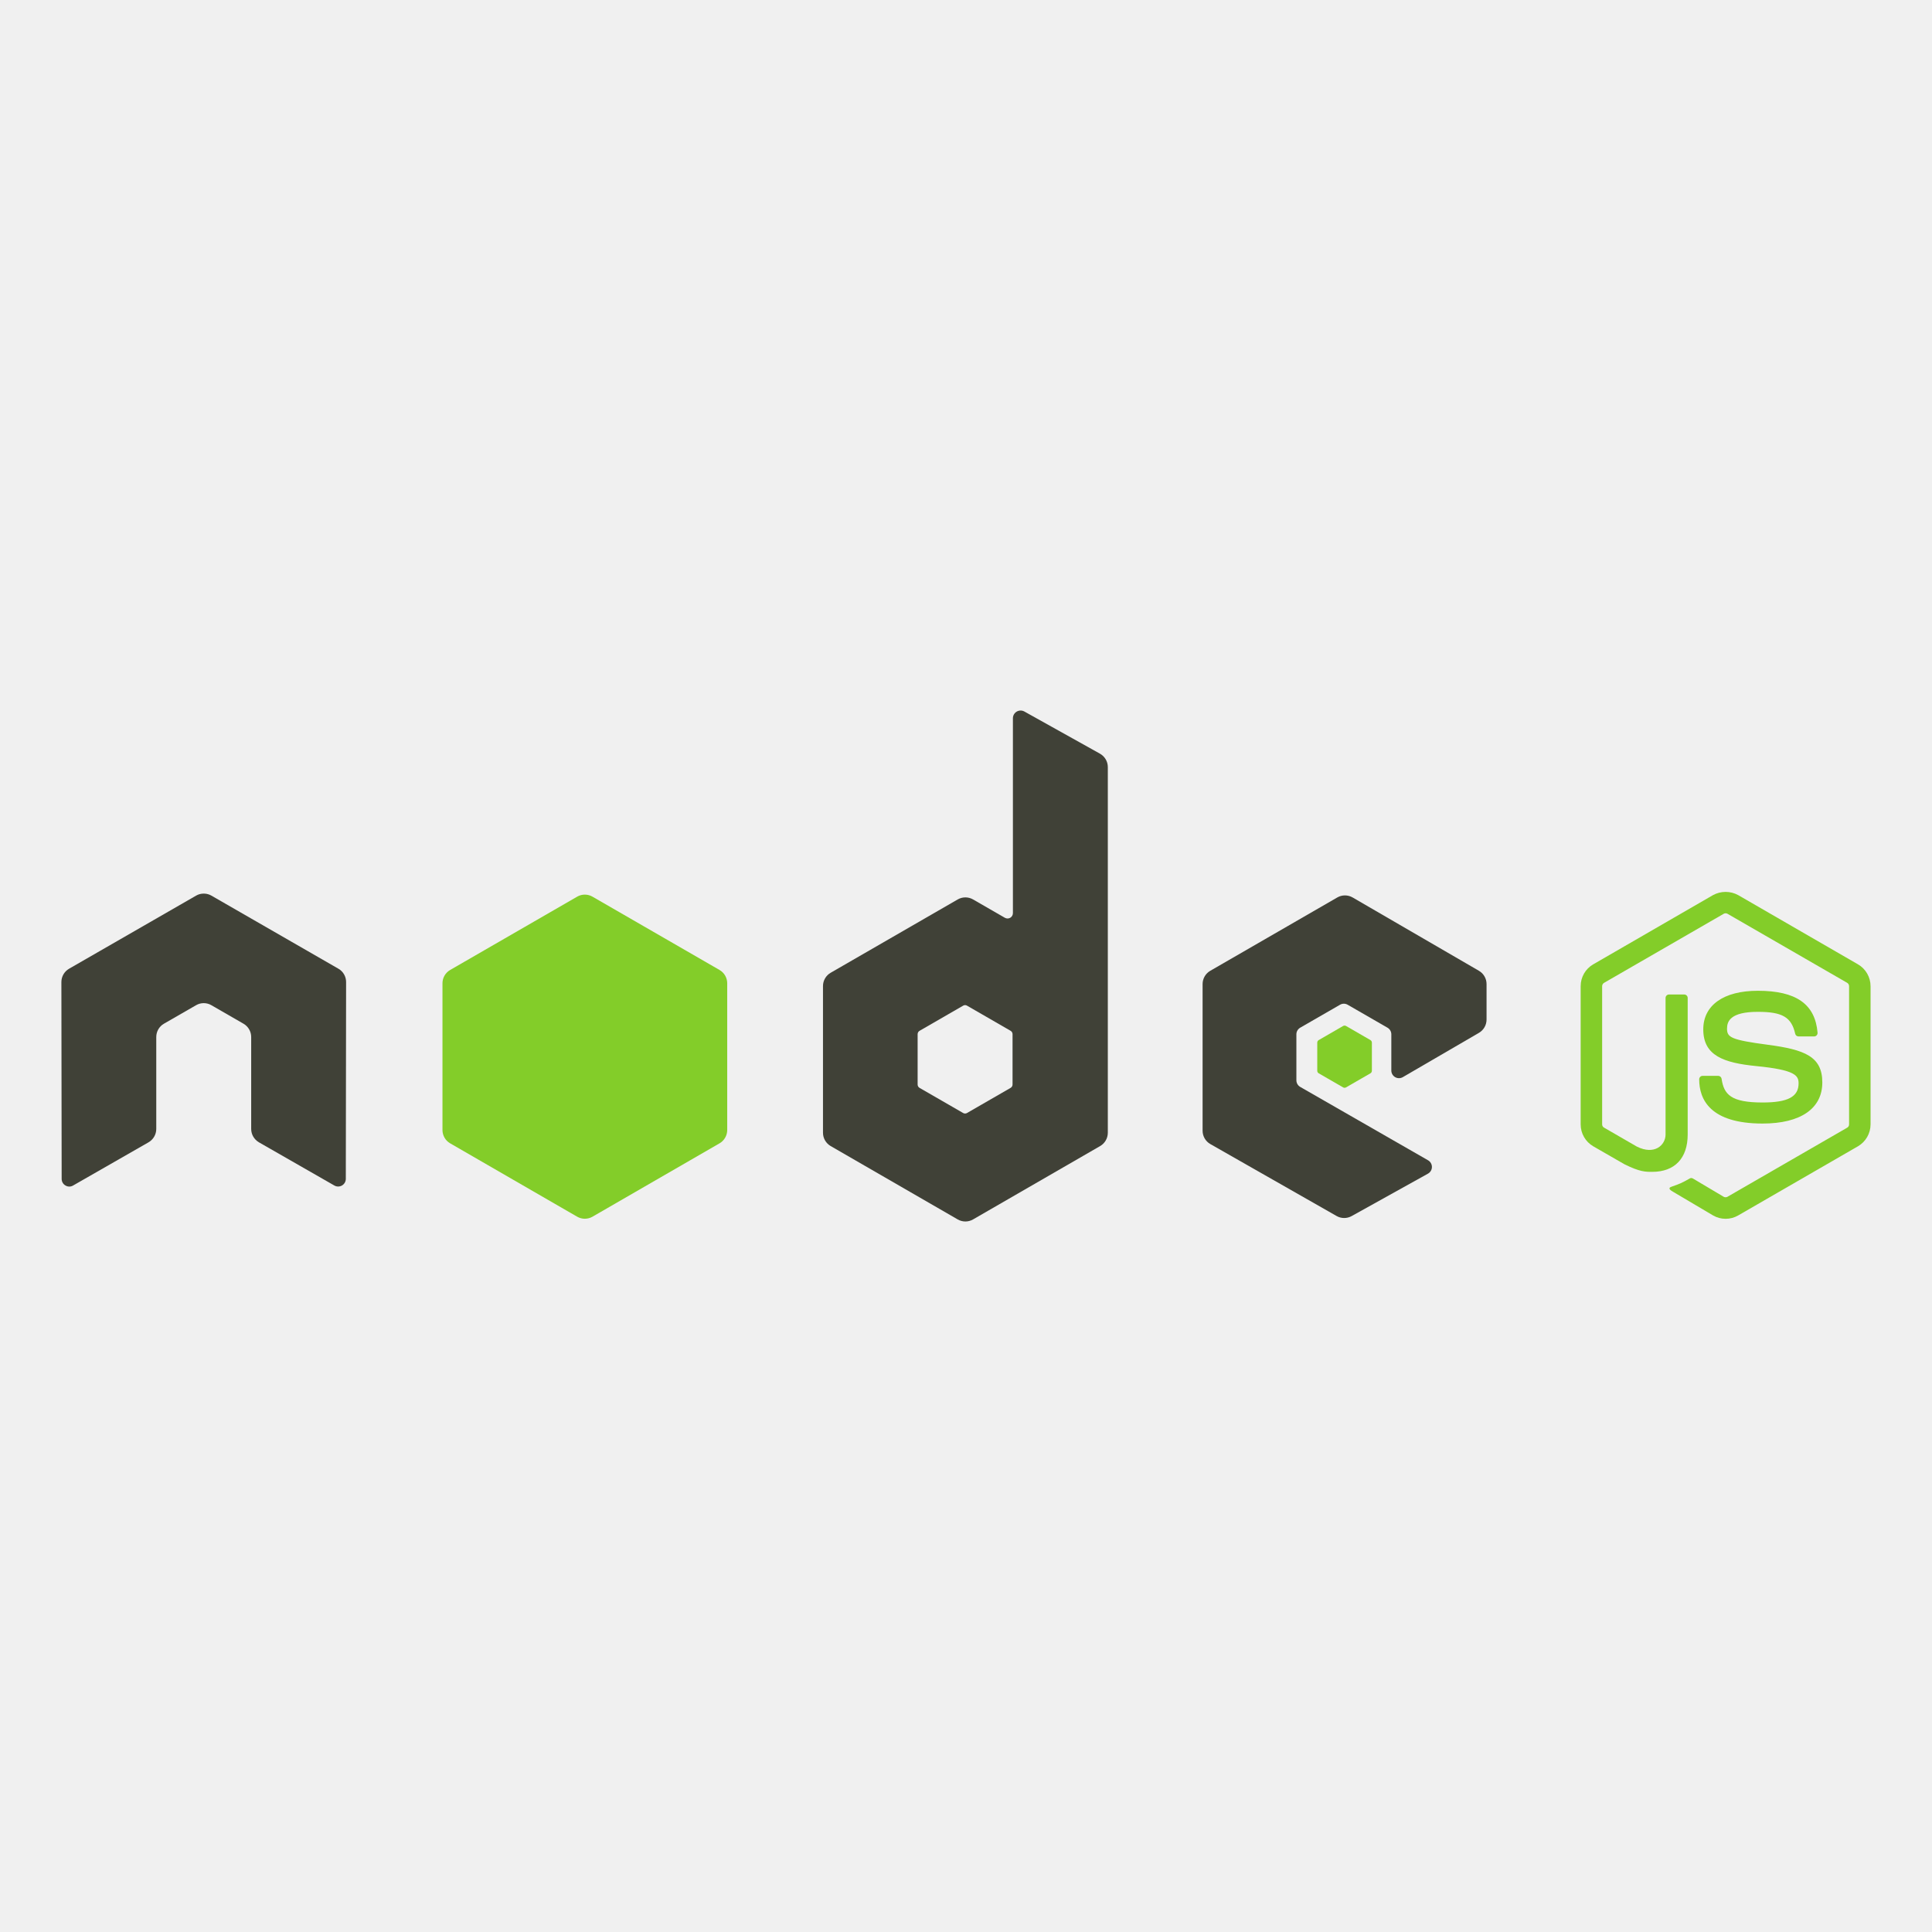
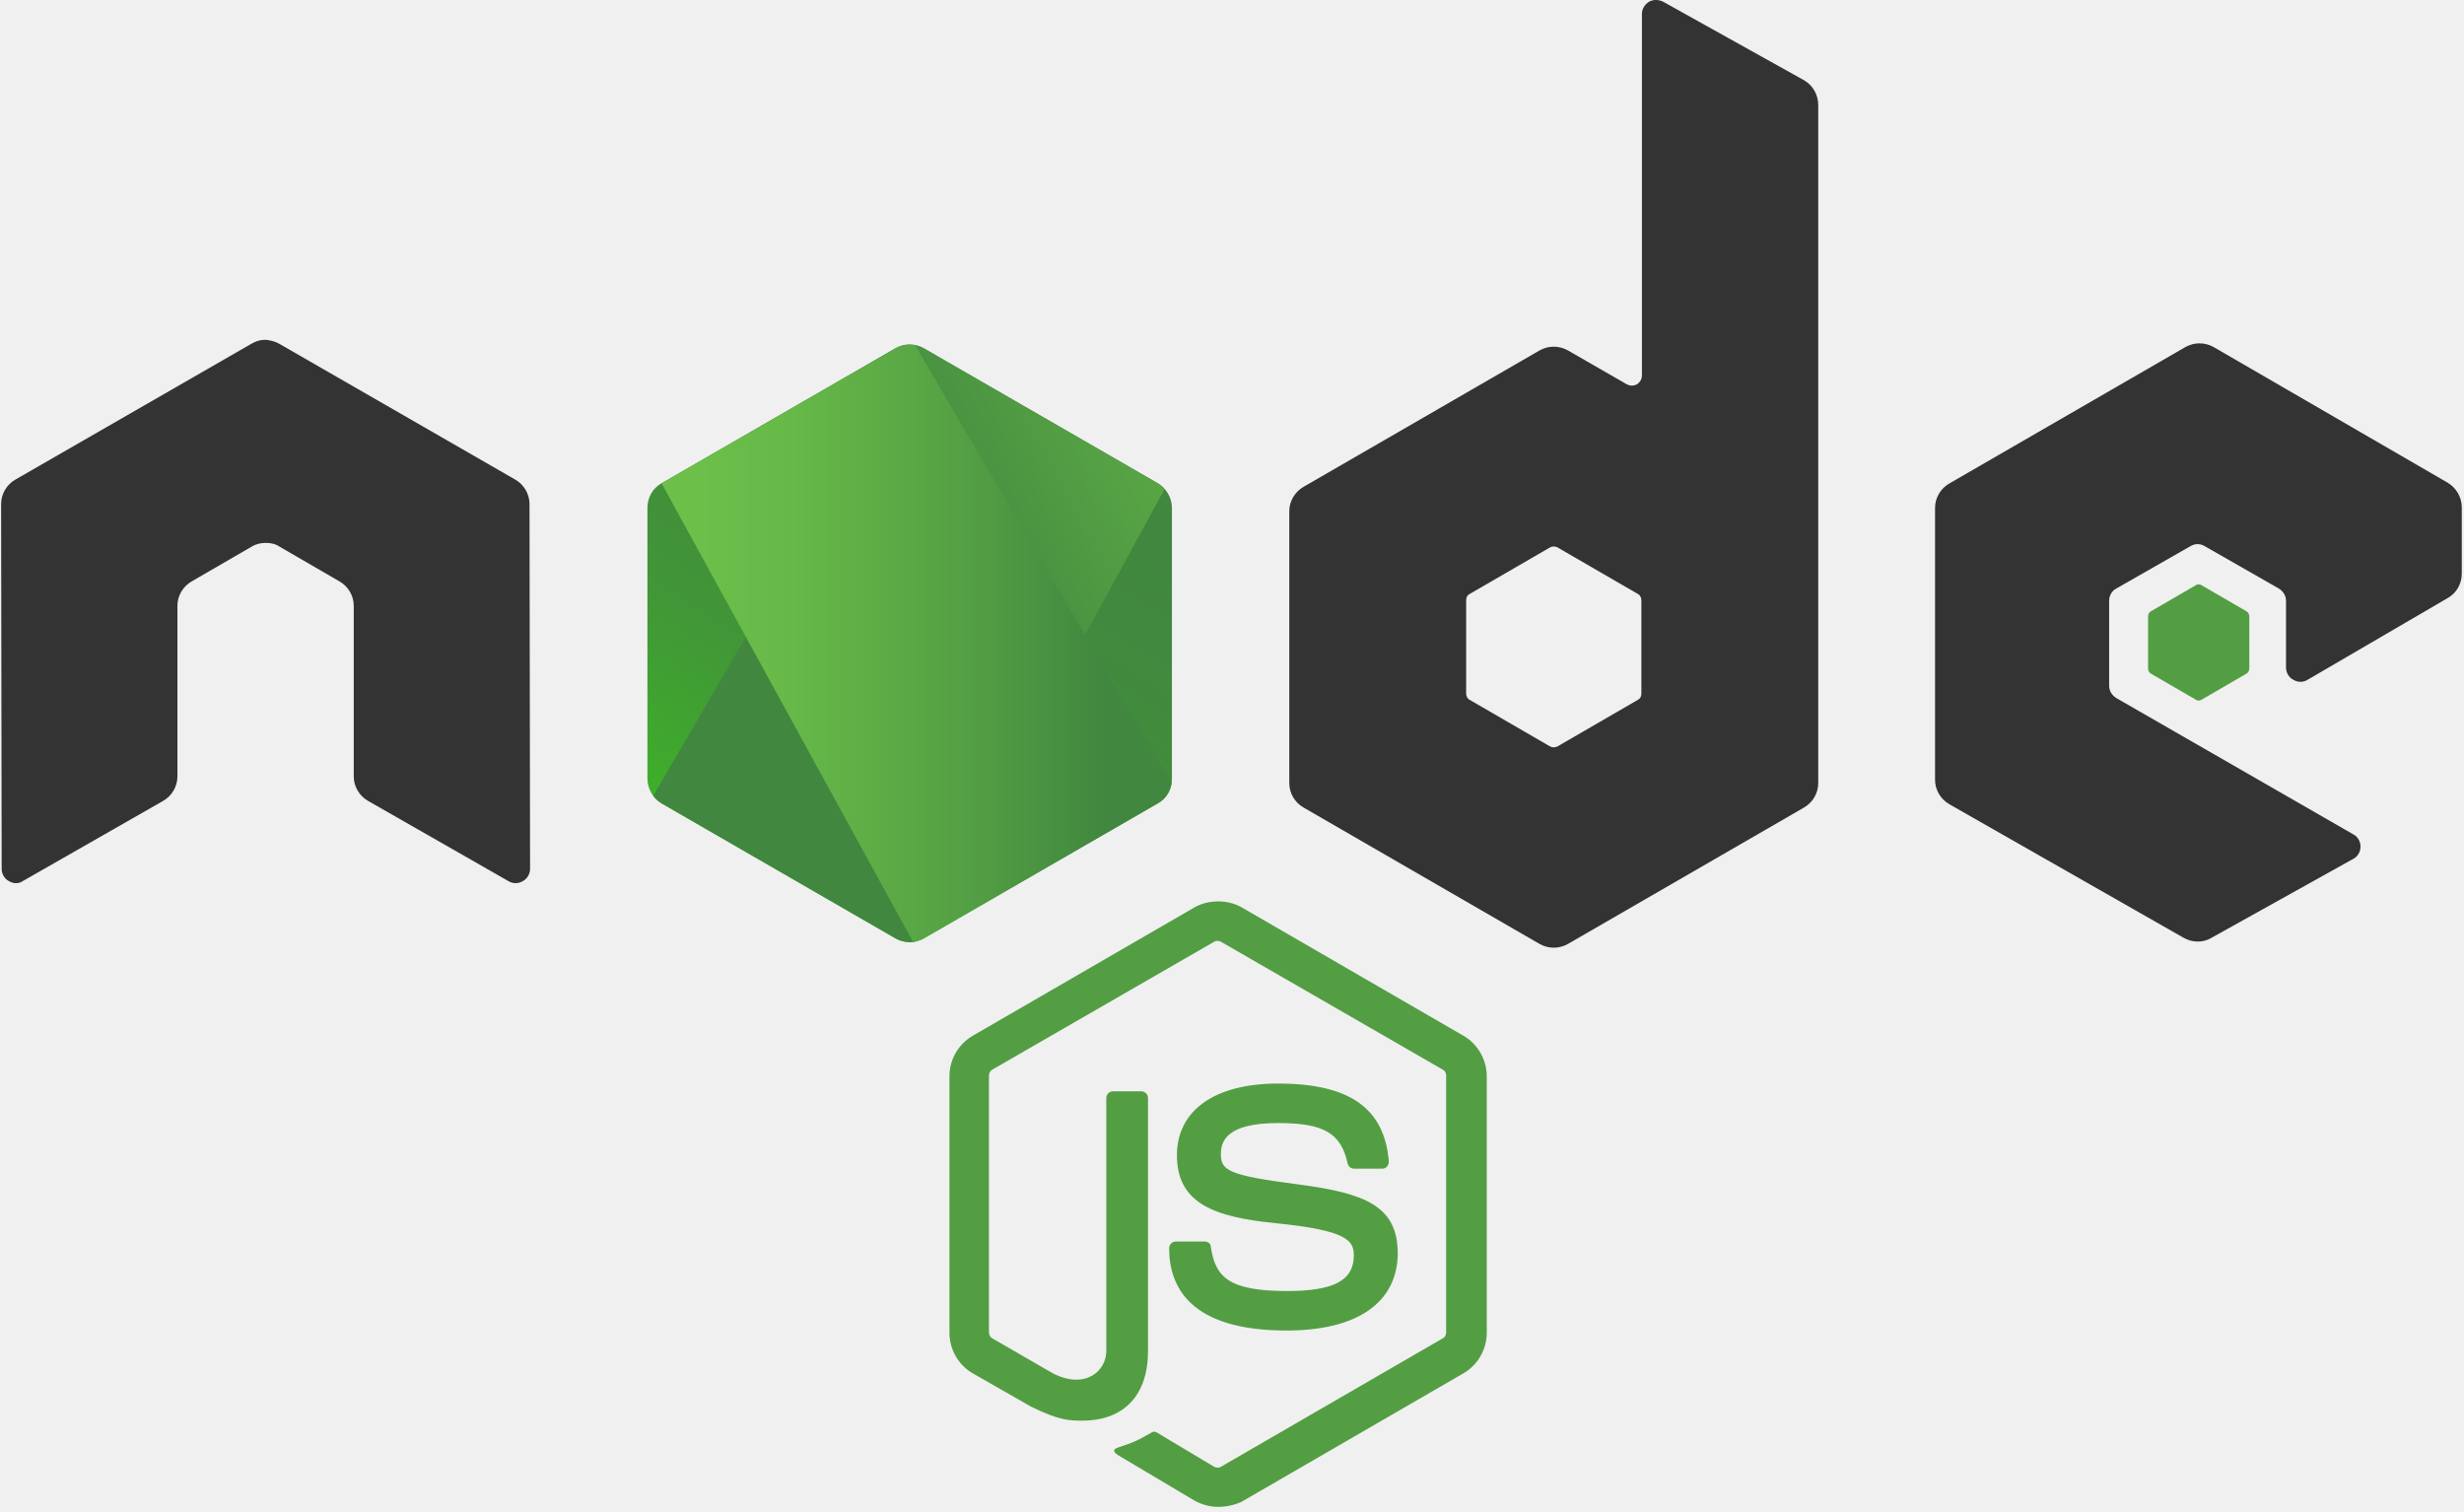
- <svg xmlns="http://www.w3.org/2000/svg" style="background-color:none" viewBox="0 0 128 128">
-   <path fill="#83CD29" d="M114.325 80.749c-.29 0-.578-.076-.832-.224l-2.65-1.568c-.396-.221-.203-.3-.072-.345.528-.184.635-.227 1.198-.545.059-.033.136-.021.197.015l2.035 1.209a.261.261 0 00.246 0l7.937-4.581a.248.248 0 00.122-.215v-9.16a.256.256 0 00-.123-.219l-7.934-4.577a.254.254 0 00-.245 0l-7.933 4.578a.259.259 0 00-.125.218v9.16c0 .088.049.171.125.212l2.174 1.257c1.18.589 1.903-.105 1.903-.803v-9.045c0-.127.103-.228.23-.228h1.007c.125 0 .229.101.229.228v9.045c0 1.574-.857 2.477-2.35 2.477-.459 0-.82 0-1.828-.496l-2.081-1.198a1.676 1.676 0 01-.832-1.448v-9.16c0-.595.317-1.15.832-1.446l7.937-4.587a1.743 1.743 0 011.667 0l7.937 4.587c.514.297.833.852.833 1.446v9.16a1.68 1.68 0 01-.833 1.448l-7.937 4.582a1.651 1.651 0 01-.834.223m2.453-6.311c-3.475 0-4.202-1.595-4.202-2.932a.23.23 0 01.23-.229h1.026a.23.23 0 01.228.194c.154 1.045.617 1.572 2.718 1.572 1.671 0 2.383-.378 2.383-1.266 0-.512-.202-.891-2.8-1.146-2.172-.215-3.515-.694-3.515-2.433 0-1.601 1.35-2.557 3.612-2.557 2.543 0 3.801.883 3.96 2.777a.235.235 0 01-.06.176.236.236 0 01-.168.073h-1.031a.228.228 0 01-.223-.179c-.248-1.1-.848-1.451-2.479-1.451-1.825 0-2.037.637-2.037 1.112 0 .577.25.745 2.715 1.071 2.439.323 3.598.779 3.598 2.494.001 1.733-1.441 2.724-3.955 2.724" />
-   <path fill="#404137" d="M97.982 68.43c.313-.183.506-.517.506-.88v-2.354c0-.362-.192-.696-.506-.879l-8.364-4.856a1.017 1.017 0 00-1.019-.002l-8.416 4.859a1.018 1.018 0 00-.508.88v9.716c0 .365.196.703.514.884l8.363 4.765c.308.177.686.178.997.006l5.058-2.812a.508.508 0 00.006-.885l-8.468-4.86a.507.507 0 01-.256-.44v-3.046c0-.182.097-.349.254-.439l2.637-1.52a.505.505 0 01.507 0l2.637 1.52a.507.507 0 01.255.439v2.396a.507.507 0 00.764.44l5.039-2.932" />
-   <path fill="#83CD29" d="M88.984 67.974a.2.2 0 01.195 0l1.615.933c.06.035.097.1.097.169v1.865c0 .07-.037.134-.097.169l-1.615.932a.194.194 0 01-.195 0l-1.614-.932a.194.194 0 01-.098-.169v-1.865c0-.069.037-.134.098-.169l1.614-.933" />
-   <path fill="#404137" d="M67.083 71.854c0 .09-.048.174-.127.22l-2.89 1.666a.251.251 0 01-.254 0l-2.89-1.666a.255.255 0 01-.127-.22v-3.338c0-.09.049-.175.127-.221l2.89-1.668a.248.248 0 01.255 0l2.891 1.668a.258.258 0 01.126.221v3.338zm.781-24.716a.511.511 0 00-.756.444v12.915a.359.359 0 01-.177.308.359.359 0 01-.356 0l-2.108-1.215a1.017 1.017 0 00-1.015 0l-8.418 4.858a1.018 1.018 0 00-.509.881v9.719c0 .363.194.698.508.881l8.418 4.861c.314.182.702.182 1.017 0l8.42-4.861a1.02 1.02 0 00.508-.881V50.821c0-.368-.2-.708-.521-.888l-5.011-2.795" />
-   <path fill="#83CD29" d="M38.238 59.407a1.014 1.014 0 011.016 0l8.418 4.857c.314.182.508.518.508.881v9.722c0 .363-.194.699-.508.881l-8.417 4.861a1.02 1.02 0 01-1.017 0l-8.415-4.861a1.02 1.02 0 01-.508-.881v-9.723c0-.362.194-.698.508-.88l8.415-4.857" />
-   <path fill="#404137" d="M22.93 65.064c0-.366-.192-.702-.508-.883l-8.415-4.843a.99.99 0 00-.464-.133h-.087a.993.993 0 00-.464.133l-8.416 4.843a1.02 1.02 0 00-.509.883l.018 13.04c0 .182.095.351.254.439a.487.487 0 00.505 0l5-2.864c.316-.188.509-.519.509-.882v-6.092c0-.364.192-.699.507-.881l2.13-1.226a.994.994 0 01.508-.137c.174 0 .352.044.507.137l2.128 1.226c.315.182.509.517.509.881v6.092c0 .363.195.696.509.882l5 2.864a.508.508 0 00.76-.439l.019-13.04" />
+ <svg xmlns="http://www.w3.org/2000/svg" xmlns:xlink="http://www.w3.org/1999/xlink" viewBox="0 0 512 314" version="1.1" preserveAspectRatio="xMidYMid">
+   <defs>
+     <linearGradient x1="68.188%" y1="17.487%" x2="27.823%" y2="89.755%" id="linearGradient-1">
+       <stop stop-color="#41873F" offset="0%" />
+       <stop stop-color="#418B3D" offset="32.88%" />
+       <stop stop-color="#419637" offset="63.52%" />
+       <stop stop-color="#3FA92D" offset="93.19%" />
+       <stop stop-color="#3FAE2A" offset="100%" />
+     </linearGradient>
+     <path id="path-2" d="M57.903,1.849 C56.054,0.809 53.858,0.809 52.009,1.849 L3.352,29.934 C1.502,30.974 0.462,32.939 0.462,35.019 L0.462,91.305 C0.462,93.385 1.618,95.35 3.352,96.39 L52.009,124.475 C53.858,125.515 56.054,125.515 57.903,124.475 L106.561,96.39 C108.41,95.35 109.45,93.385 109.45,91.305 L109.45,35.019 C109.45,32.939 108.294,30.974 106.561,29.934 L57.903,1.849 L57.903,1.849 Z" />
+     <linearGradient x1="43.277%" y1="55.169%" x2="159.245%" y2="-18.306%" id="linearGradient-4">
+       <stop stop-color="#41873F" offset="13.76%" />
+       <stop stop-color="#54A044" offset="40.32%" />
+       <stop stop-color="#66B848" offset="71.36%" />
+       <stop stop-color="#6CC04A" offset="90.81%" />
+     </linearGradient>
+     <linearGradient x1="-4413.77%" y1="13.43%" x2="5327.93%" y2="13.43%" id="linearGradient-5">
+       <stop stop-color="#6CC04A" offset="9.192%" />
+       <stop stop-color="#66B848" offset="28.64%" />
+       <stop stop-color="#54A044" offset="59.68%" />
+       <stop stop-color="#41873F" offset="86.24%" />
+     </linearGradient>
+     <linearGradient x1="-4.389%" y1="49.997%" x2="101.499%" y2="49.997%" id="linearGradient-6">
+       <stop stop-color="#6CC04A" offset="9.192%" />
+       <stop stop-color="#66B848" offset="28.64%" />
+       <stop stop-color="#54A044" offset="59.68%" />
+       <stop stop-color="#41873F" offset="86.24%" />
+     </linearGradient>
+     <linearGradient x1="-9713.77%" y1="36.21%" x2="27.93%" y2="36.21%" id="linearGradient-7">
+       <stop stop-color="#6CC04A" offset="9.192%" />
+       <stop stop-color="#66B848" offset="28.64%" />
+       <stop stop-color="#54A044" offset="59.68%" />
+       <stop stop-color="#41873F" offset="86.24%" />
+     </linearGradient>
+     <linearGradient x1="-103.861%" y1="50.275%" x2="100.797%" y2="50.275%" id="linearGradient-8">
+       <stop stop-color="#6CC04A" offset="9.192%" />
+       <stop stop-color="#66B848" offset="28.64%" />
+       <stop stop-color="#54A044" offset="59.68%" />
+       <stop stop-color="#41873F" offset="86.24%" />
+     </linearGradient>
+     <linearGradient x1="130.613%" y1="-211.069%" x2="4.393%" y2="201.605%" id="linearGradient-9">
+       <stop stop-color="#41873F" offset="0%" />
+       <stop stop-color="#418B3D" offset="32.88%" />
+       <stop stop-color="#419637" offset="63.52%" />
+       <stop stop-color="#3FA92D" offset="93.19%" />
+       <stop stop-color="#3FAE2A" offset="100%" />
+     </linearGradient>
+   </defs>
+   <g fill="none">
+     <path d="M253.111,313.094 C251.377,313.094 249.759,312.632 248.256,311.823 L232.885,302.693 C230.573,301.421 231.729,300.959 232.423,300.728 C235.543,299.688 236.121,299.456 239.357,297.607 C239.704,297.376 240.166,297.492 240.513,297.723 L252.302,304.773 C252.764,305.004 253.342,305.004 253.688,304.773 L299.803,278.075 C300.265,277.844 300.497,277.381 300.497,276.804 L300.497,223.523 C300.497,222.945 300.265,222.483 299.803,222.252 L253.688,195.67 C253.226,195.438 252.648,195.438 252.302,195.67 L206.187,222.252 C205.725,222.483 205.493,223.061 205.493,223.523 L205.493,276.804 C205.493,277.266 205.725,277.844 206.187,278.075 L218.785,285.356 C225.604,288.823 229.88,284.778 229.88,280.733 L229.88,228.146 C229.88,227.453 230.458,226.759 231.267,226.759 L237.161,226.759 C237.855,226.759 238.548,227.337 238.548,228.146 L238.548,280.733 C238.548,289.864 233.578,295.18 224.91,295.18 C222.252,295.18 220.172,295.18 214.277,292.291 L202.142,285.356 C199.137,283.623 197.288,280.386 197.288,276.919 L197.288,223.639 C197.288,220.172 199.137,216.935 202.142,215.202 L248.256,188.504 C251.146,186.886 255.075,186.886 257.965,188.504 L304.079,215.202 C307.084,216.935 308.934,220.172 308.934,223.639 L308.934,276.919 C308.934,280.386 307.084,283.623 304.079,285.356 L257.965,312.054 C256.462,312.748 254.729,313.094 253.111,313.094 Z M267.326,276.457 C247.101,276.457 242.94,267.211 242.94,259.352 C242.94,258.658 243.518,257.965 244.327,257.965 L250.337,257.965 C251.03,257.965 251.608,258.427 251.608,259.121 C252.533,265.246 255.191,268.251 267.442,268.251 C277.15,268.251 281.311,266.055 281.311,260.854 C281.311,257.849 280.155,255.653 265.015,254.151 C252.417,252.879 244.558,250.106 244.558,240.051 C244.558,230.689 252.417,225.141 265.593,225.141 C280.386,225.141 287.668,230.227 288.592,241.322 C288.592,241.669 288.477,242.015 288.246,242.362 C288.014,242.593 287.668,242.824 287.321,242.824 L281.311,242.824 C280.733,242.824 280.155,242.362 280.04,241.784 C278.653,235.428 275.07,233.347 265.593,233.347 C254.96,233.347 253.688,237.046 253.688,239.819 C253.688,243.171 255.191,244.211 269.522,246.06 C283.738,247.91 290.442,250.568 290.442,260.507 C290.326,270.678 282.005,276.457 267.326,276.457 Z" fill="#539E43" />
+     <path d="M110.028,104.712 C110.028,102.631 108.872,100.666 107.023,99.626 L58.019,71.426 C57.21,70.963 56.285,70.732 55.361,70.617 L54.898,70.617 C53.974,70.617 53.049,70.963 52.24,71.426 L3.236,99.626 C1.387,100.666 0.231,102.631 0.231,104.712 L0.347,180.529 C0.347,181.569 0.925,182.609 1.849,183.072 C2.774,183.65 3.93,183.65 4.739,183.072 L33.864,166.429 C35.713,165.389 36.869,163.424 36.869,161.344 L36.869,125.862 C36.869,123.781 38.024,121.817 39.874,120.777 L52.24,113.611 C53.165,113.033 54.205,112.802 55.245,112.802 C56.285,112.802 57.326,113.033 58.135,113.611 L70.501,120.777 C72.35,121.817 73.506,123.781 73.506,125.862 L73.506,161.344 C73.506,163.424 74.662,165.389 76.511,166.429 L105.636,183.072 C106.561,183.65 107.716,183.65 108.641,183.072 C109.566,182.609 110.144,181.569 110.144,180.529 L110.028,104.712 L110.028,104.712 Z" fill="#333333" />
+     <path d="M345.571,0.347 C344.647,-0.116 343.491,-0.116 342.682,0.347 C341.757,0.925 341.179,1.849 341.179,2.889 L341.179,78.014 C341.179,78.707 340.833,79.4 340.139,79.863 C339.446,80.209 338.752,80.209 338.059,79.863 L325.808,72.813 C323.958,71.772 321.763,71.772 319.913,72.813 L270.909,101.129 C269.06,102.169 267.904,104.134 267.904,106.214 L267.904,162.73 C267.904,164.811 269.06,166.776 270.909,167.816 L319.913,196.132 C321.763,197.172 323.958,197.172 325.808,196.132 L374.812,167.816 C376.661,166.776 377.817,164.811 377.817,162.73 L377.817,21.844 C377.817,19.648 376.661,17.683 374.812,16.643 L345.571,0.347 L345.571,0.347 Z M341.064,144.123 C341.064,144.701 340.833,145.163 340.37,145.394 L323.612,155.102 C323.149,155.334 322.572,155.334 322.109,155.102 L305.351,145.394 C304.888,145.163 304.657,144.585 304.657,144.123 L304.657,124.706 C304.657,124.128 304.888,123.666 305.351,123.435 L322.109,113.726 C322.572,113.495 323.149,113.495 323.612,113.726 L340.37,123.435 C340.833,123.666 341.064,124.244 341.064,124.706 L341.064,144.123 L341.064,144.123 Z" fill="#333333" />
+     <g transform="translate(401.0474, 70.50113)">
+       <path d="M107.601,53.743 C109.45,52.702 110.49,50.738 110.49,48.657 L110.49,34.904 C110.49,32.823 109.335,30.859 107.601,29.819 L58.944,1.618 C57.094,0.578 54.898,0.578 53.049,1.618 L4.045,29.934 C2.196,30.974 1.04,32.939 1.04,35.019 L1.04,91.536 C1.04,93.616 2.196,95.581 4.045,96.621 L52.702,124.359 C54.552,125.4 56.748,125.4 58.481,124.359 L87.953,107.948 C88.878,107.485 89.456,106.445 89.456,105.405 C89.456,104.365 88.878,103.325 87.953,102.862 L38.718,74.546 C37.793,73.968 37.215,73.044 37.215,72.004 L37.215,54.321 C37.215,53.28 37.793,52.24 38.718,51.778 L54.089,42.994 C55.014,42.416 56.17,42.416 57.094,42.994 L72.466,51.778 C73.391,52.356 73.968,53.28 73.968,54.321 L73.968,68.19 C73.968,69.23 74.546,70.27 75.471,70.732 C76.395,71.31 77.551,71.31 78.476,70.732 L107.601,53.743 L107.601,53.743 Z" fill="#333333" />
+       <path d="M55.245,51.084 C55.592,50.853 56.054,50.853 56.401,51.084 L65.763,56.516 C66.109,56.748 66.34,57.094 66.34,57.557 L66.34,68.421 C66.34,68.883 66.109,69.23 65.763,69.461 L56.401,74.893 C56.054,75.124 55.592,75.124 55.245,74.893 L45.884,69.461 C45.537,69.23 45.306,68.883 45.306,68.421 L45.306,57.557 C45.306,57.094 45.537,56.748 45.884,56.516 L55.245,51.084 L55.245,51.084 Z" fill="#539E43" />
+     </g>
+     <g transform="translate(134.0677, 70.50113)">
+       <mask id="mask-3" fill="white">
+         <use xlink:href="#path-2" />
+       </mask>
+       <use fill="url(#linearGradient-1)" xlink:href="#path-2" />
+       <g mask="url(#mask-3)">
+         <path d="M51.893,1.849 L3.121,29.934 C1.271,30.974 0,32.939 0,35.019 L0,91.305 C0,92.692 0.578,93.963 1.502,95.003 L56.285,1.156 C54.898,0.925 53.28,1.04 51.893,1.849 L51.893,1.849 Z" />
+         <path d="M56.632,125.053 C57.094,124.937 57.557,124.706 58.019,124.475 L106.792,96.39 C108.641,95.35 109.797,93.385 109.797,91.305 L109.797,35.019 C109.797,33.517 109.103,32.014 108.063,30.974 L56.632,125.053 L56.632,125.053 Z" />
+         <path d="M106.676,29.934 L57.788,1.849 C57.326,1.618 56.748,1.387 56.285,1.271 L1.502,95.119 C1.965,95.697 2.543,96.159 3.121,96.506 L52.009,124.591 C53.396,125.4 55.014,125.631 56.516,125.168 L107.948,31.09 C107.601,30.628 107.139,30.281 106.676,29.934 L106.676,29.934 Z" fill="url(#linearGradient-4)" />
+       </g>
+       <g mask="url(#mask-3)">
+         <g transform="translate(0, -9.24605)">
+           <path d="M109.797,100.551 L109.797,44.265 C109.797,42.185 108.526,40.22 106.676,39.18 L57.788,11.095 C57.21,10.749 56.632,10.517 55.939,10.402 L109.45,101.822 C109.681,101.475 109.797,101.013 109.797,100.551 L109.797,100.551 Z" fill="none" />
+           <path d="M3.121,39.18 C1.271,40.22 0,42.185 0,44.265 L0,100.551 C0,102.631 1.387,104.596 3.121,105.636 L52.009,133.721 C53.165,134.414 54.436,134.646 55.823,134.414 L3.467,39.065 L3.121,39.18 L3.121,39.18 Z" fill="none" />
+           <path fill="url(#linearGradient-5)" fill-rule="evenodd" d="M50.391,0.809 L49.698,1.156 L50.622,1.156 L50.391,0.809 Z" />
+           <path d="M106.792,105.636 C108.179,104.827 109.219,103.44 109.681,101.938 L56.054,10.402 C54.667,10.171 53.165,10.286 51.893,11.095 L3.352,39.065 L55.707,134.53 C56.401,134.414 57.21,134.183 57.903,133.837 L106.792,105.636 L106.792,105.636 Z" fill="url(#linearGradient-6)" fill-rule="evenodd" />
+           <path fill="url(#linearGradient-7)" fill-rule="evenodd" d="M111.299,104.712 L110.953,104.134 L110.953,104.943 L111.299,104.712 Z" />
+           <path d="M106.792,105.636 L58.019,133.721 C57.326,134.068 56.632,134.299 55.823,134.414 L56.748,136.148 L110.837,104.827 L110.837,104.134 L109.45,101.822 C109.219,103.44 108.179,104.827 106.792,105.636 L106.792,105.636 Z" fill="url(#linearGradient-8)" fill-rule="evenodd" />
+           <path d="M106.792,105.636 L58.019,133.721 C57.326,134.068 56.632,134.299 55.823,134.414 L56.748,136.148 L110.837,104.827 L110.837,104.134 L109.45,101.822 C109.219,103.44 108.179,104.827 106.792,105.636 L106.792,105.636 Z" fill="url(#linearGradient-9)" fill-rule="evenodd" />
+         </g>
+       </g>
+     </g>
+   </g>
</svg>
